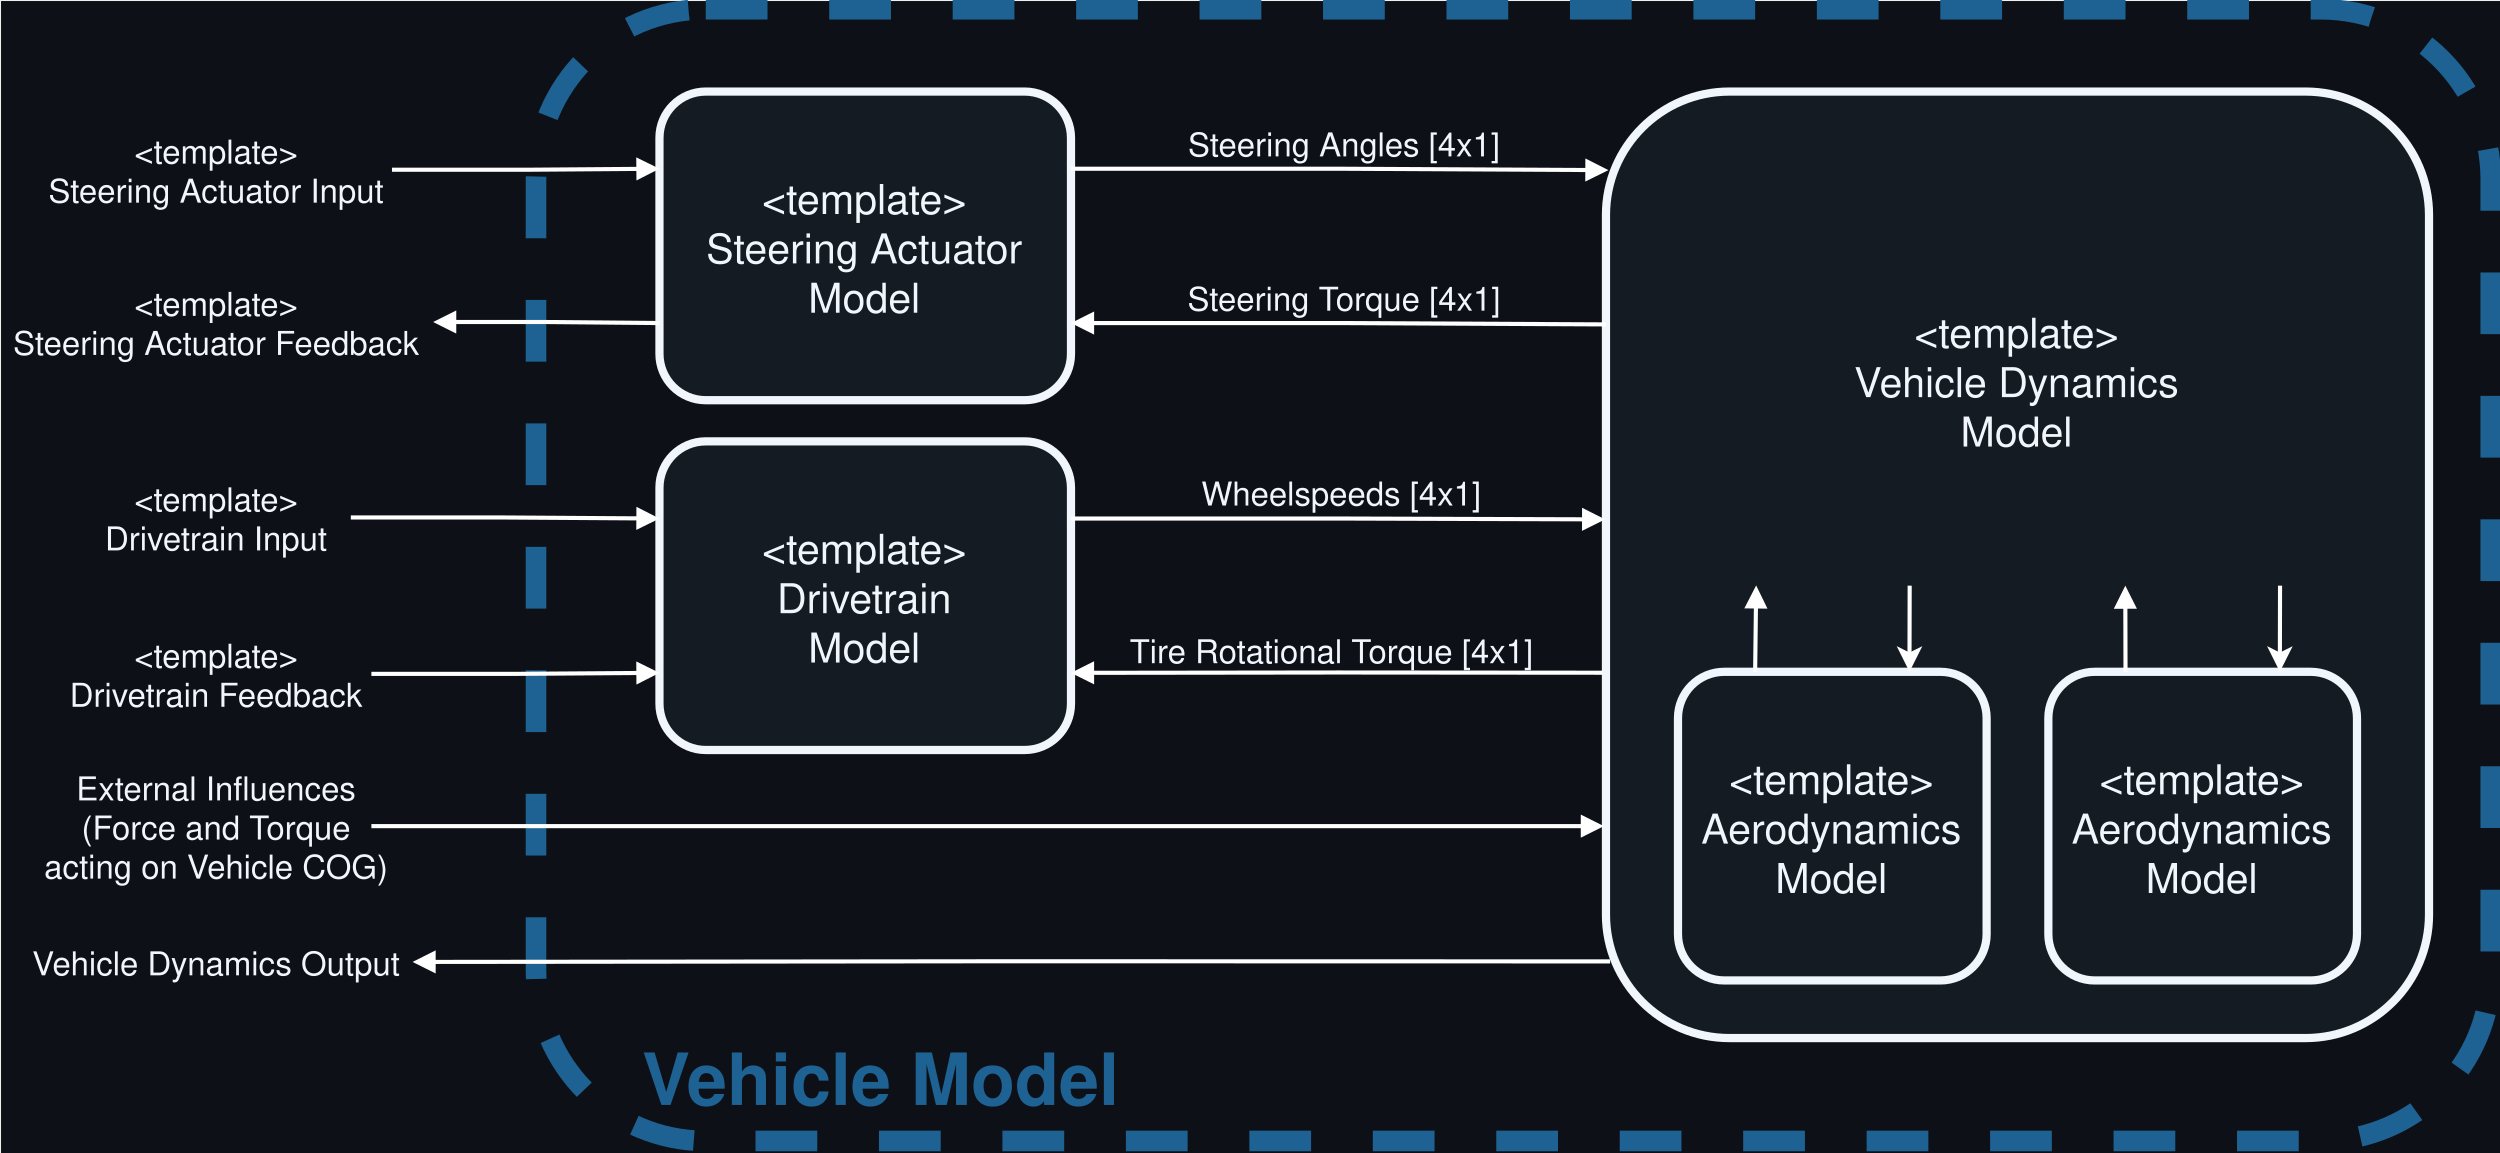
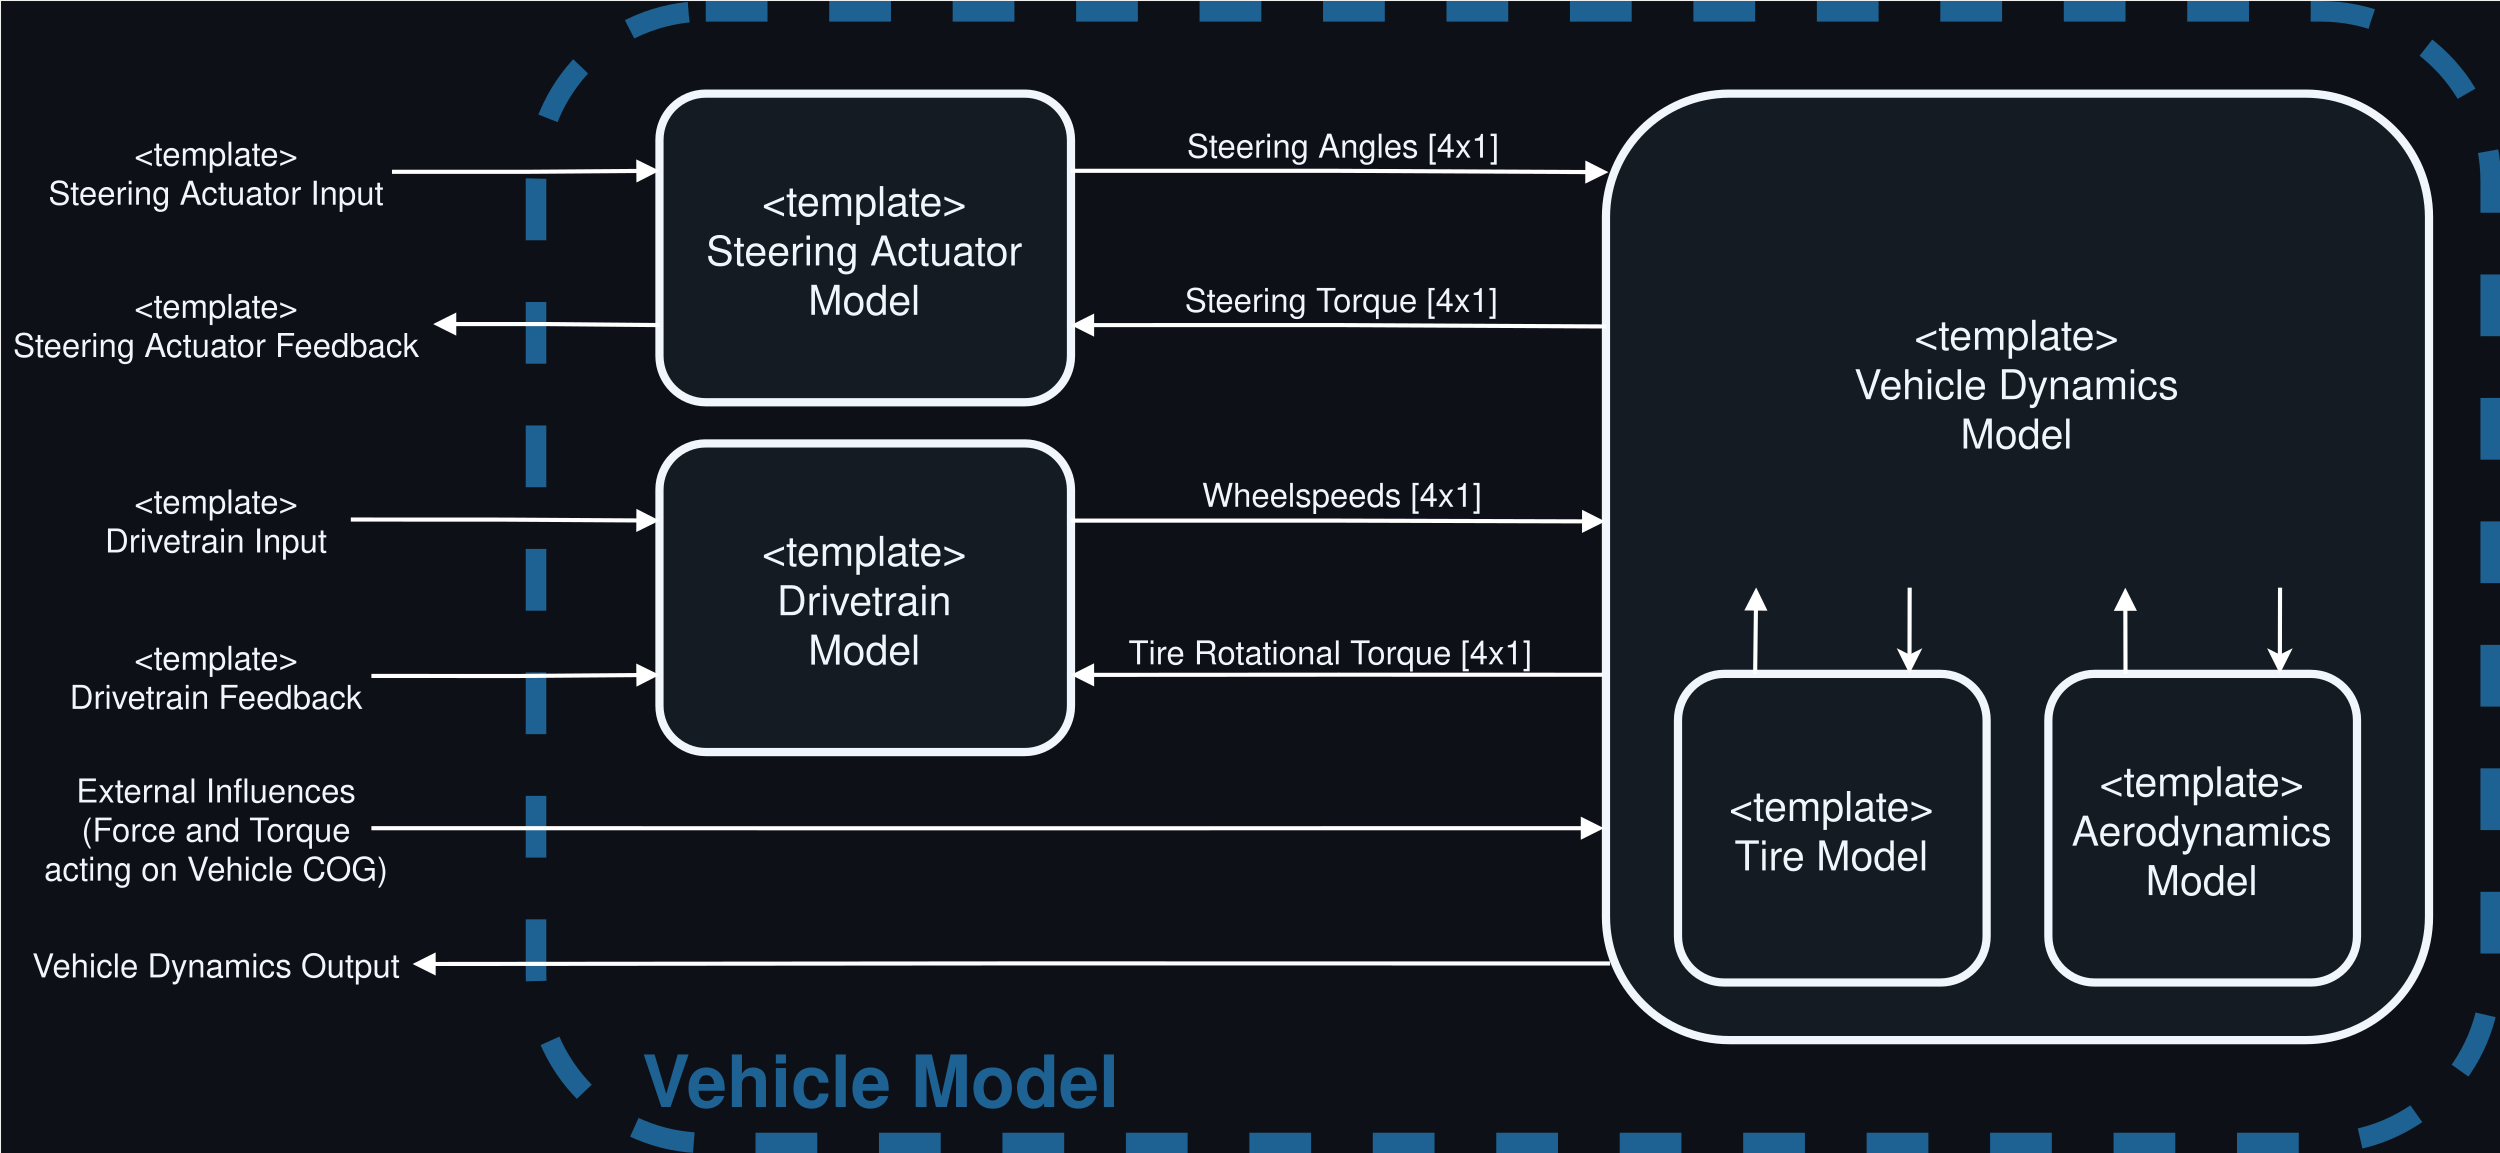
- <svg xmlns="http://www.w3.org/2000/svg" host="65bd71144e" style="background: #0D1117; background-color: light-dark(#0D1117, #dcdfe5);" version="1.1" width="1215px" height="560px" viewBox="-0.5 -0.5 1215 560" content="&lt;mxfile&gt;&lt;diagram name=&quot;Page-1&quot; id=&quot;vedkS36AJNxwYiXB8vUG&quot;&gt;7Vxdc5s4FP01ntl9SAYkBOYxtuO2O91pp81uu087BGSbLUZeLLdOf30lEB8SskMwYDeNX2IukkD3HJ179eGM4HS9f5V4m9WfJMDRCBjBfgRnIwCA4RrsD7c8ZBbTdkBmWSZhIGyl4WP4HQujqLjchQHeSgUpIRENN7LRJ3GMfSrZvCQh3+RiCxLJT914S1wzfPS9qG79FAZ0JToGoV3eeI3D5Sp/tI2s7M69539ZJmQXiweOADRmpmk62e21lzcmerpdeQH5VjHB2xGcJoTQ7Nt6P8UR927ut6ze/MDd4sUTHNMmFYAA5qsX7UTn/8ar0GeeAIZANn1P+pA7J+0d5vXNEZwsSEwFgBDx6zCKpiQiCTPEJMaiSG5i/jBvbeBCZv+KExoyp99E4TJm9+4JpWTNbmxpQr5gXZXA266KR2fFcoAYd8TbiFdNi2w8P4yXE9HyzASl8YPAj9fzxCtEeEHLEm/TqxniJeqOFb7mvcD7ikk4+hUma0yTB1ZE3EVjAXo+LHK6fys55iJhW1XohXKjJ3i9LNouoWVfBLoHiHO/sT7dJX+Z2633x13wL7jaz69QDf0RsCPuAorXm8ijjAb2kqb9tzkQ3BUfKcYJcw+reOPTnUcZTOXdJ5IGGAppeDvInABYZ87cmNvzqY4gyp2cE1YFWp8BhxMN7dZhEEQ5T+feOow4Pq9x9BXzcgqrOuKCbSlcQHUuAEPDBbM3LthtuDBLQuamxAvjFwqcSAEIzk4Bpw0Fyngxe4iZ7/ztBVNBxbEWIMYdocvE/fERbungtey+4DWhBl8FGhywTEhckoSuyJLEXnRbWicleNxVZZm3hGwEov9hSh8EpN6OEmbC+5B+Frf59394/WuAxOVsL9pLLx7yi5h1+3Na0jBgbsiqGuPCUFZOr6Ta71moYt7jwz4DXKIESIsFNzxn5BlIRPwvmWkect9W8owqv9LPEUYe5M+W7BIfPx6QqZcsMT1SToxUjtZRNiaYjVom0XKKrCGWqPqehOyVCxaPbYXEjsLNrEOiVjXPVBriw+EaWGpj17ZrlB8kt505odZ2Sv2iiyeMhnrAq2Y28TJiUxAmSGhi7c0Rmo2mYHRjaAfMW++eqdxTAk2Ct+F3777QoQ3vZdpvNOHPklSRvSmcRPwZk2J6cTzHPsLE48qg6lsxxxLvKk1TdLrHUGbzJAlnITInUvEKOFKrVyaQmyCLxRb3wxRdXLxk3WwhcoXUXnGtNWWttRBor7XDCKd92cIJ3BOEU2lpPKxMjmvk/7TCONpuMA5kgXye0pgP/hdp1HnHPb80poplSfpom9ZRgSzUThE6Bz2ic22UlT34nMroNFRGexhlNA3XvXYrH3lEQIuhCcqcUGFyU9kcI/cajGstA6N87rAymk/uKwPlLkz4rPkDocyfnO7s4o4k/+/wL6CquW5crqoCWxFVayhRzedJ5xDVlgJXT1GbZKidC2BOq75FDLlyUobMtukdEyS5JcMZVJfgGblWLu/IURj0EIXFQh+7QpdFWbdheEbDMNtSN6nGTjtmQ6Q2ZF3bsC9ug/OnoTKXnKYrmwr1LfsU7ovgXFI/q+ElVB0dqVGd/58zTb20lU+WQDpyBlBsxpw+hzeGWvmsr/hX1jg1yebzWOPM1eByk8thpuznXLc8IHCnzbD1+tZBaG+gkH2lrMZlJwDAbjkFt9UEoL8Zt24Rqt0xFuNNvNnR2ihhMkKfpn3SoFF1TnNIqp30ydvZh+jWfNcaqsdSbIFZZdO62AOUNq072LM260skrWGcYxzws3i/LpJAGcYWqCFZeLxzJE0Nki+TygHXQUDDoDLQoq/lyGyEltsyqCi0RoZ7jSqJtPJm3YWY3KPtj8f96qFF2RGF+cpTNbRA7XmoDgRJd/Lpaei9RBQln7MMuw6g9viy1QGAF7hM2cdm4eVGFHhhEUWZpkC75TqlOk2Bdm/TFM1m+e2eiUW29fcmXjBz7OPq+dnf5oRDwN4mDsoVG7FKU5TyfJplwIQrVXkgd/ru1e8/jV71IVE5SYaQKM0O72ASdcKuHT88gSR9cRlPj65daw40HDpQ0Uwiz3YQIq/b+36hqaStZku1QspKMnL621KpT+J0R/2Ndzv6M+W1XcgMVECwNJmQ25fMtEplb3BCgsv/eUZvv9TRbAXUKHAQb9OESI4rsL6Yoo0rnfxUR3sc5AXxXhFnnTwn4uho5iAUbkXX9WAOpFh+NI7Lgns4EteTi65AE/puHuHSAZEP8MLbpUPg0URHG+EfzSAyme3+9KPpKOcd1YPhHQZwuzWLnOYsqvxGC9qukv2BVr8beNKBBj/yttvQH9U37J4Hv0+hb9PjFCfQvLGkOUNIWoWMNlSnIu3I+DxY1JdKWpdGs/HAmjc2u9G8hpr2mDQ+D7b+nGRkl+U/bsnidfn/ceDtDw==&lt;/diagram&gt;&lt;/mxfile&gt;">
+ <svg xmlns="http://www.w3.org/2000/svg" host="65bd71144e" style="background: #0D1117; background-color: light-dark(#0D1117, #dcdfe5);" version="1.1" width="1215px" height="560px" viewBox="-0.5 -0.5 1215 560" content="&lt;mxfile&gt;&lt;diagram name=&quot;Page-1&quot; id=&quot;vedkS36AJNxwYiXB8vUG&quot;&gt;7Vxdc5s4FP01ntl9iAckBOYxtuO2O91pp81uu087BGSbLUZeLLdOf30lEB8S2CYYME3jl5iLJJDO0blX0nVGcLY5vIqc7fpP4uFgBDTvMILzEQC6pkH2h1seE8tEA4lhFfmeKJQbPvrfcVpTWPe+h3dSQUpIQP2tbHRJGGKXSjYnisg3udiSBPJTt84KlwwfXScoWz/5Hl0nVgChmd94jf3VOn20iYzkzoPjfllFZB+KB44A1Oa6rlvJ7Y2TNiZ6uls7HvlWMMG7EZxFhNDk2+YwwwEf3HTcknqLI3ezF49wSOtUAAKYr06wF53/G699l40E0ASw8XvSx3Rw4t5hXl8fwemShFQACBG/9oNgRgISMUNIQiyKpCY2HvqdCWzI7F9xRH026LeBvwrZvQdCKdmwGzsakS+4qorn7NbZo5NiKUCMO+JtxKvGRbaO64erqWh5roPc+EHgx+s54hUCvKR5ibfx1RzxEuWBFWPNe4EPBZMY6FeYbDCNHlkRcRdNBOhiVugp3b/lHLORsK0L9EKp0RG8XmVt59CyLwLdI8R52Bqf7qO/9N3O+ePe+xfcHBY3qIT+CJgBHwKKN9vAoYwG5orG/Tc5EHwoPlKMIzY8rOKtS/cOZTDld59IGqAppOHtIH0KYJk5C21hLmZVBFHupJwwCtC6DDgcVdBu43tekPJ04Wz8gOPzGgdfMS+nsKolLpiGwgVU5gLQKrigd8YFswkX5pHPhily/PCFAhdSAIKrU8BqQoHcX8wfQzZ27m7AVFBxLDmISUvoMnE/P8ONKngNsyt4dViBrwIN9lgkJC5JRNdkRUInuMut0xw8PlR5mbeEbAWi/2FKHwWkzp4SZsIHn34Wt/n3f3j9MUDicn4Q7cUXj+lFyLr9OS7JY0phSKpqk8yQV46vpNrvmatio8enfQK4RAkQF/NueczII5CAuF8S08LnY1uIM4r8ij8nGHmUPzuyj1x83iFTJ1pheqKcmKkcrZNsjDCbtUyi5RC5glii6nvis1fOWDwxFRJbCjeTDolaxThTaYhPhzEw1MbGpq3lHyS3nQxCqe2Y+lkXL5gNZYdXjGzCVcCWIEyQ0NQ46CM0H83A6FarnDBvnQemck9xNBHe+d+dh0yHtryXcb/RlD9LUkX2pnAa8GdMs+XF6Rj7BBNPK4Oqb9kaS7yrtEyp0j2GMlsnSTgLkbmQijfAklq90YHcBFkud7gbplT5xSHrZgORy6T2hmutLmutgUBzre1HOM1hCyewLxBOpaVJvzI5KZH/0xrjYLfF2JMF8nlKYzr5X6SxanTs60tjrFiGpI+mbpwUyEztFKGz0Bmda6Ks7MHXVEarpjKa/Sijrtn22C585BkBDYYmyGNChcl1ZXOC7DGYlFoGWv7cfmU0XdwXJsq9H/FV8wdC2XhyurOLexL9v8e/gKqmujFcVQWmIqpGX6KarpOuIaoNBa4cotaJUFsXwJRWXYsYsuWgDOlNwzsmSHJLmtWrLsErci3f3pG9MOjAC4uNPnaFhkVZu6Z7Rv0w21APqSZWM2ZDpDZkjE3YFbfB9cNQmUtW3Z1NhfqGeQn3hXPOqZ/UcCKqzo7YqK7/rxmmDm3nkwWQlhwBZIcxl6/htb52Pss7/oU9zopg83nscaZqMNzgsp8l+zX3LY8I3GUr7Gp9a8G111DIrkJWbdgBADAbLsFNNQDobsVdtQnVLI1FexNu97Q0S5iM0KdpnzRpVJ2rSJJqJn3ycfYxutU/tYZqWoopMCscWmdngNKhdQtn1np5i6QxjAuMPZ6L9+siCZRpbIASktmIt46kXoHky6Kyx30QUNOp9LTpa1gyG6FhN3QqCq2RZo9RIZBW3qw9F5OOaPP0uF/dtSgnojDdeSq6FliZD9WCIFVlPj0NvRePosRzhmaWAaxMXzZaAHCA25RdHBYO16PAgXkUZZkCzYb7lOoyBZqdLVMqDsvvDkwskqO/N+GSmUMXF/Nnf1sQDgF7m9DLd2zELk1WynFpEgETrlR5Qu7s3avffxq96kKiUpL0IVEVJ7y9SdQFp3Y8eQJJ+mIznp7cu65IaDiWUFFPIq+WCJHW7fy8UFfCVr2hWiFlJxlZ3R2plBdxVan+2rs9/Zni2jZkBiogGBWRkN2VzDQKZUWuydB+jtHZL3Mqtv5LkB/FV9chkv0ILG+eVPqRVn6aU5n+cRbhWxwRb/g/wBko4qyT10QcnYwUhKKt6absvIHku0/6bVlgj3vecjDRFmhCz/UTXDoi6h5eOvt4CpwNbCo9+tmIIZHV9rMddUvJb1QTwVt02GZjFln1WVT4TRY0bSXaA41+J/CkBAY3cHY73x2VD+ieB78voW/d9IkLaF5b0qw+JK1ARhOqS49mZHweLOpKJY2h0WzSs+ZN9HY0r6amnZPG58HWn5OM7DL/Ry2Jv87/HQ68+wE=&lt;/diagram&gt;&lt;/mxfile&gt;">
  <defs />
  <rect fill="#0D1117" width="100%" height="100%" x="0" y="0" style="fill: light-dark(rgb(13, 17, 23), rgb(220, 223, 229));" />
  <g>
    <g>
-       <rect x="260" y="4" width="950" height="550" rx="82.5" ry="82.5" fill="none" stroke="#1e6293" stroke-width="10" stroke-dasharray="30 30" pointer-events="all" style="stroke: light-dark(rgb(30, 98, 147), rgb(114, 172, 214));" />
+       <rect x="260" y="5" width="950" height="550" rx="82.5" ry="82.5" fill="none" stroke="#1e6293" stroke-width="10" stroke-dasharray="30 30" pointer-events="all" style="stroke: light-dark(rgb(30, 98, 147), rgb(114, 172, 214));" />
    </g>
    <g>
      <g fill="#1E6293" font-family="&quot;Helvetica&quot;" font-weight="bold" font-size="35px" style="fill: light-dark(rgb(30, 98, 147), rgb(114, 172, 214));">
-         <text x="311.5" y="536.5">
+         <text x="311.5" y="537.5">
                    Vehicle Model
                </text>
      </g>
    </g>
    <g>
-       <rect x="320" y="44" width="200" height="150" rx="22.5" ry="22.5" fill="#151b23" stroke="#f0f6fc" stroke-width="4" pointer-events="all" style="fill: light-dark(rgb(21, 27, 35), rgb(210, 215, 222)); stroke: light-dark(rgb(240, 246, 252), rgb(22, 27, 33));" />
-     </g>
-     <g>
-       <g fill="#F0F6FC" font-family="&quot;Helvetica&quot;" text-anchor="middle" font-size="20px" style="fill: light-dark(rgb(240, 246, 252), rgb(22, 27, 33));">
-         <text x="419.5" y="103.5">
-                     &lt;template&gt;
-                 </text>
-         <text x="419.5" y="127.5">
+       <rect x="320" y="45" width="200" height="150" rx="22.5" ry="22.5" fill="#151b23" stroke="#f0f6fc" stroke-width="4" pointer-events="all" style="fill: light-dark(rgb(21, 27, 35), rgb(210, 215, 222)); stroke: light-dark(rgb(240, 246, 252), rgb(22, 27, 33));" />
+     </g>
+     <g>
+       <g fill="#F0F6FC" font-family="&quot;Helvetica&quot;" text-anchor="middle" font-size="20px" style="fill: light-dark(rgb(240, 246, 252), rgb(22, 27, 33));">
+         <text x="419.5" y="104.5">
+                     &lt;template&gt;
+                 </text>
+         <text x="419.5" y="128.5">
                    Steering Actuator
                </text>
-         <text x="419.5" y="151.5">
-                     Model
-                 </text>
-       </g>
-     </g>
-     <g>
-       <rect x="320" y="214" width="200" height="150" rx="22.5" ry="22.5" fill="#151b23" stroke="#f0f6fc" stroke-width="4" pointer-events="all" style="fill: light-dark(rgb(21, 27, 35), rgb(210, 215, 222)); stroke: light-dark(rgb(240, 246, 252), rgb(22, 27, 33));" />
-     </g>
-     <g>
-       <g fill="#F0F6FC" font-family="&quot;Helvetica&quot;" text-anchor="middle" font-size="20px" style="fill: light-dark(rgb(240, 246, 252), rgb(22, 27, 33));">
-         <text x="419.5" y="273.5">
-                     &lt;template&gt;
-                 </text>
-         <text x="419.5" y="297.5">
+         <text x="419.5" y="152.5">
+                     Model
+                 </text>
+       </g>
+     </g>
+     <g>
+       <rect x="320" y="215" width="200" height="150" rx="22.5" ry="22.5" fill="#151b23" stroke="#f0f6fc" stroke-width="4" pointer-events="all" style="fill: light-dark(rgb(21, 27, 35), rgb(210, 215, 222)); stroke: light-dark(rgb(240, 246, 252), rgb(22, 27, 33));" />
+     </g>
+     <g>
+       <g fill="#F0F6FC" font-family="&quot;Helvetica&quot;" text-anchor="middle" font-size="20px" style="fill: light-dark(rgb(240, 246, 252), rgb(22, 27, 33));">
+         <text x="419.5" y="274.5">
+                     &lt;template&gt;
+                 </text>
+         <text x="419.5" y="298.5">
                    Drivetrain
                </text>
-         <text x="419.5" y="321.5">
-                     Model
-                 </text>
-       </g>
-     </g>
-     <g>
-       <rect x="780" y="44" width="400" height="460" rx="60" ry="60" fill="#151b23" stroke="#f0f6fc" stroke-width="4" pointer-events="all" style="fill: light-dark(rgb(21, 27, 35), rgb(210, 215, 222)); stroke: light-dark(rgb(240, 246, 252), rgb(22, 27, 33));" />
-     </g>
-     <g>
-       <g fill="#F0F6FC" font-family="&quot;Helvetica&quot;" text-anchor="middle" font-size="20px" style="fill: light-dark(rgb(240, 246, 252), rgb(22, 27, 33));">
-         <text x="979.5" y="168.5">
-                     &lt;template&gt;
-                 </text>
-         <text x="979.5" y="192.5">
+         <text x="419.5" y="322.5">
+                     Model
+                 </text>
+       </g>
+     </g>
+     <g>
+       <rect x="780" y="45" width="400" height="460" rx="60" ry="60" fill="#151b23" stroke="#f0f6fc" stroke-width="4" pointer-events="all" style="fill: light-dark(rgb(21, 27, 35), rgb(210, 215, 222)); stroke: light-dark(rgb(240, 246, 252), rgb(22, 27, 33));" />
+     </g>
+     <g>
+       <g fill="#F0F6FC" font-family="&quot;Helvetica&quot;" text-anchor="middle" font-size="20px" style="fill: light-dark(rgb(240, 246, 252), rgb(22, 27, 33));">
+         <text x="979.5" y="169.5">
+                     &lt;template&gt;
+                 </text>
+         <text x="979.5" y="193.5">
                    Vehicle Dynamics
                </text>
-         <text x="979.5" y="216.5">
-                     Model
-                 </text>
-       </g>
-     </g>
-     <g>
-       <path d="M 520 81.5 L 650 81.5 L 770.96 82.13" fill="none" stroke="#ffffff" stroke-width="2" stroke-miterlimit="10" pointer-events="stroke" style="stroke: light-dark(rgb(255, 255, 255), rgb(18, 18, 18));" />
-       <path d="M 778.96 82.17 L 770.94 86.13 L 770.98 78.13 Z" fill="#ffffff" stroke="#ffffff" stroke-width="2" stroke-miterlimit="10" pointer-events="all" style="fill: light-dark(rgb(255, 255, 255), rgb(18, 18, 18)); stroke: light-dark(rgb(255, 255, 255), rgb(18, 18, 18));" />
-     </g>
-     <g>
-       <g fill="#F0F6FC" font-family="&quot;Helvetica&quot;" text-anchor="middle" font-size="16px" style="fill: light-dark(rgb(240, 246, 252), rgb(22, 27, 33));">
-         <text x="652.67" y="75.5">
+         <text x="979.5" y="217.5">
+                     Model
+                 </text>
+       </g>
+     </g>
+     <g>
+       <path d="M 520 82.5 L 650.04 82.52 L 770.96 83.13" fill="none" stroke="#ffffff" stroke-width="2" stroke-miterlimit="10" pointer-events="stroke" style="stroke: light-dark(rgb(255, 255, 255), rgb(18, 18, 18));" />
+       <path d="M 778.96 83.17 L 770.94 87.13 L 770.98 79.13 Z" fill="#ffffff" stroke="#ffffff" stroke-width="2" stroke-miterlimit="10" pointer-events="all" style="fill: light-dark(rgb(255, 255, 255), rgb(18, 18, 18)); stroke: light-dark(rgb(255, 255, 255), rgb(18, 18, 18));" />
+     </g>
+     <g>
+       <g fill="#F0F6FC" font-family="&quot;Helvetica&quot;" text-anchor="middle" font-size="16px" style="fill: light-dark(rgb(240, 246, 252), rgb(22, 27, 33));">
+         <text x="652.18" y="76.13">
                    Steering Angles [4x1]
                </text>
      </g>
    </g>
    <g>
-       <path d="M 520 251.5 L 650 251.5 L 769.36 251.89" fill="none" stroke="#ffffff" stroke-width="2" stroke-miterlimit="10" pointer-events="stroke" style="stroke: light-dark(rgb(255, 255, 255), rgb(18, 18, 18));" />
-       <path d="M 777.36 251.91 L 769.35 255.89 L 769.38 247.89 Z" fill="#ffffff" stroke="#ffffff" stroke-width="2" stroke-miterlimit="10" pointer-events="all" style="fill: light-dark(rgb(255, 255, 255), rgb(18, 18, 18)); stroke: light-dark(rgb(255, 255, 255), rgb(18, 18, 18));" />
-     </g>
-     <g>
-       <g fill="#F0F6FC" font-family="&quot;Helvetica&quot;" text-anchor="middle" font-size="16px" style="fill: light-dark(rgb(240, 246, 252), rgb(22, 27, 33));">
-         <text x="651.33" y="245.19">
+       <path d="M 520 252.5 L 650.04 252.52 L 769.36 252.89" fill="none" stroke="#ffffff" stroke-width="2" stroke-miterlimit="10" pointer-events="stroke" style="stroke: light-dark(rgb(255, 255, 255), rgb(18, 18, 18));" />
+       <path d="M 777.36 252.91 L 769.35 256.89 L 769.38 248.89 Z" fill="#ffffff" stroke="#ffffff" stroke-width="2" stroke-miterlimit="10" pointer-events="all" style="fill: light-dark(rgb(255, 255, 255), rgb(18, 18, 18)); stroke: light-dark(rgb(255, 255, 255), rgb(18, 18, 18));" />
+     </g>
+     <g>
+       <g fill="#F0F6FC" font-family="&quot;Helvetica&quot;" text-anchor="middle" font-size="16px" style="fill: light-dark(rgb(240, 246, 252), rgb(22, 27, 33));">
+         <text x="651.7" y="245.82">
                    Wheelspeeds [4x1]
                </text>
      </g>
    </g>
    <g>
-       <path d="M 778.4 326.44 L 650 326.33 L 530.24 326.49" fill="none" stroke="#ffffff" stroke-width="2" stroke-miterlimit="10" pointer-events="stroke" style="stroke: light-dark(rgb(255, 255, 255), rgb(18, 18, 18));" />
-       <path d="M 522.24 326.5 L 530.23 322.49 L 530.24 330.49 Z" fill="#ffffff" stroke="#ffffff" stroke-width="2" stroke-miterlimit="10" pointer-events="all" style="fill: light-dark(rgb(255, 255, 255), rgb(18, 18, 18)); stroke: light-dark(rgb(255, 255, 255), rgb(18, 18, 18));" />
-     </g>
-     <g>
-       <g fill="#F0F6FC" font-family="&quot;Helvetica&quot;" text-anchor="middle" font-size="16px" style="fill: light-dark(rgb(240, 246, 252), rgb(22, 27, 33));">
-         <text x="646.57" y="321.83">
+       <path d="M 778.4 327.44 L 650.04 327.4 L 530.24 327.49" fill="none" stroke="#ffffff" stroke-width="2" stroke-miterlimit="10" pointer-events="stroke" style="stroke: light-dark(rgb(255, 255, 255), rgb(18, 18, 18));" />
+       <path d="M 522.24 327.5 L 530.23 323.49 L 530.24 331.49 Z" fill="#ffffff" stroke="#ffffff" stroke-width="2" stroke-miterlimit="10" pointer-events="all" style="fill: light-dark(rgb(255, 255, 255), rgb(18, 18, 18)); stroke: light-dark(rgb(255, 255, 255), rgb(18, 18, 18));" />
+     </g>
+     <g>
+       <g fill="#F0F6FC" font-family="&quot;Helvetica&quot;" text-anchor="middle" font-size="16px" style="fill: light-dark(rgb(240, 246, 252), rgb(22, 27, 33));">
+         <text x="645.98" y="322.38">
                    Tire Rotational Torque [4x1]
                </text>
      </g>
    </g>
    <g>
-       <path d="M 180 401 L 479.5 401 L 768.76 401" fill="none" stroke="#ffffff" stroke-width="2" stroke-miterlimit="10" pointer-events="stroke" style="stroke: light-dark(rgb(255, 255, 255), rgb(18, 18, 18));" />
-       <path d="M 776.76 401 L 768.76 405 L 768.76 397 Z" fill="#ffffff" stroke="#ffffff" stroke-width="2" stroke-miterlimit="10" pointer-events="all" style="fill: light-dark(rgb(255, 255, 255), rgb(18, 18, 18)); stroke: light-dark(rgb(255, 255, 255), rgb(18, 18, 18));" />
-     </g>
-     <g>
-       <path d="M 190 82 L 255 82 L 309.76 81.58" fill="none" stroke="#ffffff" stroke-width="2" stroke-miterlimit="10" pointer-events="stroke" style="stroke: light-dark(rgb(255, 255, 255), rgb(18, 18, 18));" />
-       <path d="M 317.76 81.52 L 309.8 85.58 L 309.73 77.58 Z" fill="#ffffff" stroke="#ffffff" stroke-width="2" stroke-miterlimit="10" pointer-events="all" style="fill: light-dark(rgb(255, 255, 255), rgb(18, 18, 18)); stroke: light-dark(rgb(255, 255, 255), rgb(18, 18, 18));" />
-     </g>
-     <g>
-       <path d="M 530.24 156.5 L 650 156.5 L 780 157.16" fill="none" stroke="#ffffff" stroke-width="2" stroke-miterlimit="10" pointer-events="stroke" style="stroke: light-dark(rgb(255, 255, 255), rgb(18, 18, 18));" />
-       <path d="M 522.24 156.5 L 530.24 152.5 L 530.24 160.5 Z" fill="#ffffff" stroke="#ffffff" stroke-width="2" stroke-miterlimit="10" pointer-events="all" style="fill: light-dark(rgb(255, 255, 255), rgb(18, 18, 18)); stroke: light-dark(rgb(255, 255, 255), rgb(18, 18, 18));" />
-     </g>
-     <g>
-       <g fill="#F0F6FC" font-family="&quot;Helvetica&quot;" text-anchor="middle" font-size="16px" style="fill: light-dark(rgb(240, 246, 252), rgb(22, 27, 33));">
-         <text x="652.67" y="150.5">
+       <path d="M 180 402 L 479.48 402.04 L 768.76 402" fill="none" stroke="#ffffff" stroke-width="2" stroke-miterlimit="10" pointer-events="stroke" style="stroke: light-dark(rgb(255, 255, 255), rgb(18, 18, 18));" />
+       <path d="M 776.76 402 L 768.76 406 L 768.76 398 Z" fill="#ffffff" stroke="#ffffff" stroke-width="2" stroke-miterlimit="10" pointer-events="all" style="fill: light-dark(rgb(255, 255, 255), rgb(18, 18, 18)); stroke: light-dark(rgb(255, 255, 255), rgb(18, 18, 18));" />
+     </g>
+     <g>
+       <path d="M 190 83 L 255 83 L 309.76 82.58" fill="none" stroke="#ffffff" stroke-width="2" stroke-miterlimit="10" pointer-events="stroke" style="stroke: light-dark(rgb(255, 255, 255), rgb(18, 18, 18));" />
+       <path d="M 317.76 82.52 L 309.8 86.58 L 309.73 78.58 Z" fill="#ffffff" stroke="#ffffff" stroke-width="2" stroke-miterlimit="10" pointer-events="all" style="fill: light-dark(rgb(255, 255, 255), rgb(18, 18, 18)); stroke: light-dark(rgb(255, 255, 255), rgb(18, 18, 18));" />
+     </g>
+     <g>
+       <path d="M 530.24 157.5 L 650.04 157.48 L 780 158.16" fill="none" stroke="#ffffff" stroke-width="2" stroke-miterlimit="10" pointer-events="stroke" style="stroke: light-dark(rgb(255, 255, 255), rgb(18, 18, 18));" />
+       <path d="M 522.24 157.5 L 530.24 153.5 L 530.24 161.5 Z" fill="#ffffff" stroke="#ffffff" stroke-width="2" stroke-miterlimit="10" pointer-events="all" style="fill: light-dark(rgb(255, 255, 255), rgb(18, 18, 18)); stroke: light-dark(rgb(255, 255, 255), rgb(18, 18, 18));" />
+     </g>
+     <g>
+       <g fill="#F0F6FC" font-family="&quot;Helvetica&quot;" text-anchor="middle" font-size="16px" style="fill: light-dark(rgb(240, 246, 252), rgb(22, 27, 33));">
+         <text x="651.38" y="151.09">
                    Steering Torque [4x1]
                </text>
      </g>
    </g>
    <g>
-       <path d="M 220.24 156 L 265 156 L 320 156.5" fill="none" stroke="#ffffff" stroke-width="2" stroke-miterlimit="10" pointer-events="stroke" style="stroke: light-dark(rgb(255, 255, 255), rgb(18, 18, 18));" />
-       <path d="M 212.24 156 L 220.24 152 L 220.24 160 Z" fill="#ffffff" stroke="#ffffff" stroke-width="2" stroke-miterlimit="10" pointer-events="all" style="fill: light-dark(rgb(255, 255, 255), rgb(18, 18, 18)); stroke: light-dark(rgb(255, 255, 255), rgb(18, 18, 18));" />
-     </g>
-     <g>
-       <rect x="20" y="62" width="170" height="40" fill="none" stroke="none" pointer-events="all" />
-     </g>
-     <g>
-       <g fill="#F0F6FC" font-family="&quot;Helvetica&quot;" text-anchor="middle" font-size="16px" style="fill: light-dark(rgb(240, 246, 252), rgb(22, 27, 33));">
-         <text x="104.5" y="79">
-                     &lt;template&gt;
-                 </text>
-         <text x="104.5" y="98">
+       <path d="M 220.24 157 L 265 157 L 320 157.5" fill="none" stroke="#ffffff" stroke-width="2" stroke-miterlimit="10" pointer-events="stroke" style="stroke: light-dark(rgb(255, 255, 255), rgb(18, 18, 18));" />
+       <path d="M 212.24 157 L 220.24 153 L 220.24 161 Z" fill="#ffffff" stroke="#ffffff" stroke-width="2" stroke-miterlimit="10" pointer-events="all" style="fill: light-dark(rgb(255, 255, 255), rgb(18, 18, 18)); stroke: light-dark(rgb(255, 255, 255), rgb(18, 18, 18));" />
+     </g>
+     <g>
+       <rect x="20" y="63" width="170" height="40" fill="none" stroke="none" pointer-events="all" />
+     </g>
+     <g>
+       <g fill="#F0F6FC" font-family="&quot;Helvetica&quot;" text-anchor="middle" font-size="16px" style="fill: light-dark(rgb(240, 246, 252), rgb(22, 27, 33));">
+         <text x="104.5" y="80">
+                     &lt;template&gt;
+                 </text>
+         <text x="104.5" y="99">
                    Steering Actuator Input
                </text>
      </g>
    </g>
    <g>
-       <rect x="0" y="136" width="210" height="40" fill="none" stroke="none" pointer-events="all" />
-     </g>
-     <g>
-       <g fill="#F0F6FC" font-family="&quot;Helvetica&quot;" text-anchor="middle" font-size="16px" style="fill: light-dark(rgb(240, 246, 252), rgb(22, 27, 33));">
-         <text x="104.5" y="153">
-                     &lt;template&gt;
-                 </text>
-         <text x="104.5" y="172">
+       <rect x="0" y="137" width="210" height="40" fill="none" stroke="none" pointer-events="all" />
+     </g>
+     <g>
+       <g fill="#F0F6FC" font-family="&quot;Helvetica&quot;" text-anchor="middle" font-size="16px" style="fill: light-dark(rgb(240, 246, 252), rgb(22, 27, 33));">
+         <text x="104.5" y="154">
+                     &lt;template&gt;
+                 </text>
+         <text x="104.5" y="173">
                    Steering Actuator Feedback
                </text>
      </g>
    </g>
    <g>
-       <path d="M 170 251 L 245 251 L 309.76 251.43" fill="none" stroke="#ffffff" stroke-width="2" stroke-miterlimit="10" pointer-events="stroke" style="stroke: light-dark(rgb(255, 255, 255), rgb(18, 18, 18));" />
-       <path d="M 317.76 251.49 L 309.74 255.43 L 309.79 247.43 Z" fill="#ffffff" stroke="#ffffff" stroke-width="2" stroke-miterlimit="10" pointer-events="all" style="fill: light-dark(rgb(255, 255, 255), rgb(18, 18, 18)); stroke: light-dark(rgb(255, 255, 255), rgb(18, 18, 18));" />
-     </g>
-     <g>
-       <rect x="40" y="228" width="130" height="46" fill="none" stroke="none" pointer-events="all" />
-     </g>
-     <g>
-       <g fill="#F0F6FC" font-family="&quot;Helvetica&quot;" text-anchor="middle" font-size="16px" style="fill: light-dark(rgb(240, 246, 252), rgb(22, 27, 33));">
-         <text x="104.5" y="248">
-                     &lt;template&gt;
-                 </text>
-         <text x="104.5" y="267">
+       <path d="M 170 252 L 245 252.04 L 309.76 252.44" fill="none" stroke="#ffffff" stroke-width="2" stroke-miterlimit="10" pointer-events="stroke" style="stroke: light-dark(rgb(255, 255, 255), rgb(18, 18, 18));" />
+       <path d="M 317.76 252.49 L 309.74 256.44 L 309.79 248.44 Z" fill="#ffffff" stroke="#ffffff" stroke-width="2" stroke-miterlimit="10" pointer-events="all" style="fill: light-dark(rgb(255, 255, 255), rgb(18, 18, 18)); stroke: light-dark(rgb(255, 255, 255), rgb(18, 18, 18));" />
+     </g>
+     <g>
+       <rect x="40" y="229" width="130" height="46" fill="none" stroke="none" pointer-events="all" />
+     </g>
+     <g>
+       <g fill="#F0F6FC" font-family="&quot;Helvetica&quot;" text-anchor="middle" font-size="16px" style="fill: light-dark(rgb(240, 246, 252), rgb(22, 27, 33));">
+         <text x="104.5" y="249">
+                     &lt;template&gt;
+                 </text>
+         <text x="104.5" y="268">
                    Drivetrain Input
                </text>
      </g>
    </g>
    <g>
-       <rect x="30" y="300" width="150" height="54" fill="none" stroke="none" pointer-events="all" />
-     </g>
-     <g>
-       <g fill="#F0F6FC" font-family="&quot;Helvetica&quot;" text-anchor="middle" font-size="16px" style="fill: light-dark(rgb(240, 246, 252), rgb(22, 27, 33));">
-         <text x="104.5" y="324">
-                     &lt;template&gt;
-                 </text>
-         <text x="104.5" y="343">
+       <rect x="30" y="301" width="150" height="54" fill="none" stroke="none" pointer-events="all" />
+     </g>
+     <g>
+       <g fill="#F0F6FC" font-family="&quot;Helvetica&quot;" text-anchor="middle" font-size="16px" style="fill: light-dark(rgb(240, 246, 252), rgb(22, 27, 33));">
+         <text x="104.5" y="325">
+                     &lt;template&gt;
+                 </text>
+         <text x="104.5" y="344">
                    Drivetrain Feedback
                </text>
      </g>
    </g>
    <g>
-       <path d="M 180 327 L 250 327 L 309.76 326.57" fill="none" stroke="#ffffff" stroke-width="2" stroke-miterlimit="10" pointer-events="stroke" style="stroke: light-dark(rgb(255, 255, 255), rgb(18, 18, 18));" />
-       <path d="M 317.76 326.52 L 309.79 330.57 L 309.74 322.57 Z" fill="#ffffff" stroke="#ffffff" stroke-width="2" stroke-miterlimit="10" pointer-events="all" style="fill: light-dark(rgb(255, 255, 255), rgb(18, 18, 18)); stroke: light-dark(rgb(255, 255, 255), rgb(18, 18, 18));" />
-     </g>
-     <g>
-       <rect x="30" y="374" width="150" height="54" fill="none" stroke="none" pointer-events="all" />
-     </g>
-     <g>
-       <g fill="#F0F6FC" font-family="&quot;Helvetica&quot;" text-anchor="middle" font-size="16px" style="fill: light-dark(rgb(240, 246, 252), rgb(22, 27, 33));">
-         <text x="104.5" y="388.5">
+       <path d="M 180 328 L 250.04 328.04 L 309.76 327.58" fill="none" stroke="#ffffff" stroke-width="2" stroke-miterlimit="10" pointer-events="stroke" style="stroke: light-dark(rgb(255, 255, 255), rgb(18, 18, 18));" />
+       <path d="M 317.76 327.52 L 309.8 331.58 L 309.73 323.58 Z" fill="#ffffff" stroke="#ffffff" stroke-width="2" stroke-miterlimit="10" pointer-events="all" style="fill: light-dark(rgb(255, 255, 255), rgb(18, 18, 18)); stroke: light-dark(rgb(255, 255, 255), rgb(18, 18, 18));" />
+     </g>
+     <g>
+       <rect x="30" y="375" width="150" height="54" fill="none" stroke="none" pointer-events="all" />
+     </g>
+     <g>
+       <g fill="#F0F6FC" font-family="&quot;Helvetica&quot;" text-anchor="middle" font-size="16px" style="fill: light-dark(rgb(240, 246, 252), rgb(22, 27, 33));">
+         <text x="104.5" y="389.5">
                    External Influences
                </text>
-         <text x="104.5" y="407.5">
+         <text x="104.5" y="408.5">
                    (Force and Torque
                </text>
-         <text x="104.5" y="426.5">
+         <text x="104.5" y="427.5">
                    acting on Vehicle COG)
                </text>
      </g>
    </g>
    <g>
-       <path d="M 782 466.74 L 490 466.67 L 210.24 466.99" fill="none" stroke="#ffffff" stroke-width="2" stroke-miterlimit="10" pointer-events="stroke" style="stroke: light-dark(rgb(255, 255, 255), rgb(18, 18, 18));" />
-       <path d="M 202.24 467 L 210.23 462.99 L 210.24 470.99 Z" fill="#ffffff" stroke="#ffffff" stroke-width="2" stroke-miterlimit="10" pointer-events="all" style="fill: light-dark(rgb(255, 255, 255), rgb(18, 18, 18)); stroke: light-dark(rgb(255, 255, 255), rgb(18, 18, 18));" />
-     </g>
-     <g>
-       <rect x="10" y="440" width="190" height="54" fill="none" stroke="none" pointer-events="all" />
-     </g>
-     <g>
-       <g fill="#F0F6FC" font-family="&quot;Helvetica&quot;" text-anchor="middle" font-size="16px" style="fill: light-dark(rgb(240, 246, 252), rgb(22, 27, 33));">
-         <text x="104.5" y="473.5">
+       <path d="M 782 467.74 L 490.04 467.72 L 210.24 467.99" fill="none" stroke="#ffffff" stroke-width="2" stroke-miterlimit="10" pointer-events="stroke" style="stroke: light-dark(rgb(255, 255, 255), rgb(18, 18, 18));" />
+       <path d="M 202.24 468 L 210.23 463.99 L 210.24 471.99 Z" fill="#ffffff" stroke="#ffffff" stroke-width="2" stroke-miterlimit="10" pointer-events="all" style="fill: light-dark(rgb(255, 255, 255), rgb(18, 18, 18)); stroke: light-dark(rgb(255, 255, 255), rgb(18, 18, 18));" />
+     </g>
+     <g>
+       <rect x="10" y="441" width="190" height="54" fill="none" stroke="none" pointer-events="all" />
+     </g>
+     <g>
+       <g fill="#F0F6FC" font-family="&quot;Helvetica&quot;" text-anchor="middle" font-size="16px" style="fill: light-dark(rgb(240, 246, 252), rgb(22, 27, 33));">
+         <text x="104.5" y="474.5">
                    Vehicle Dynamics Output
                </text>
      </g>
    </g>
    <g>
-       <rect x="815" y="326" width="150" height="150" rx="22.5" ry="22.5" fill="#151b23" stroke="#f0f6fc" stroke-width="4" pointer-events="all" style="fill: light-dark(rgb(21, 27, 35), rgb(210, 215, 222)); stroke: light-dark(rgb(240, 246, 252), rgb(22, 27, 33));" />
-     </g>
-     <g>
-       <g fill="#F0F6FC" font-family="&quot;Helvetica&quot;" text-anchor="middle" font-size="20px" style="fill: light-dark(rgb(240, 246, 252), rgb(22, 27, 33));">
-         <text x="889.5" y="385.5">
-                     &lt;template&gt;
-                 </text>
-         <text x="889.5" y="409.5">
+       <rect x="815" y="327" width="150" height="150" rx="22.5" ry="22.5" fill="#151b23" stroke="#f0f6fc" stroke-width="4" pointer-events="all" style="fill: light-dark(rgb(21, 27, 35), rgb(210, 215, 222)); stroke: light-dark(rgb(240, 246, 252), rgb(22, 27, 33));" />
+     </g>
+     <g>
+       <g fill="#F0F6FC" font-family="&quot;Helvetica&quot;" text-anchor="middle" font-size="20px" style="fill: light-dark(rgb(240, 246, 252), rgb(22, 27, 33));">
+         <text x="889.5" y="398.5">
+                     &lt;template&gt;
+                 </text>
+         <text x="889.5" y="422.5">
+                     Tire Model
+                 </text>
+       </g>
+     </g>
+     <g>
+       <rect x="995" y="327" width="150" height="150" rx="22.5" ry="22.5" fill="#151b23" stroke="#f0f6fc" stroke-width="4" pointer-events="all" style="fill: light-dark(rgb(21, 27, 35), rgb(210, 215, 222)); stroke: light-dark(rgb(240, 246, 252), rgb(22, 27, 33));" />
+     </g>
+     <g>
+       <g fill="#F0F6FC" font-family="&quot;Helvetica&quot;" text-anchor="middle" font-size="20px" style="fill: light-dark(rgb(240, 246, 252), rgb(22, 27, 33));">
+         <text x="1069.5" y="386.5">
+                     &lt;template&gt;
+                 </text>
+         <text x="1069.5" y="410.5">
                    Aerodynamics
                </text>
-         <text x="889.5" y="433.5">
-                     Model
-                 </text>
-       </g>
-     </g>
-     <g>
-       <rect x="995" y="326" width="150" height="150" rx="22.5" ry="22.5" fill="#151b23" stroke="#f0f6fc" stroke-width="4" pointer-events="all" style="fill: light-dark(rgb(21, 27, 35), rgb(210, 215, 222)); stroke: light-dark(rgb(240, 246, 252), rgb(22, 27, 33));" />
-     </g>
-     <g>
-       <g fill="#F0F6FC" font-family="&quot;Helvetica&quot;" text-anchor="middle" font-size="20px" style="fill: light-dark(rgb(240, 246, 252), rgb(22, 27, 33));">
-         <text x="1069.5" y="385.5">
-                     &lt;template&gt;
-                 </text>
-         <text x="1069.5" y="409.5">
-                     Aerodynamics
-                 </text>
-         <text x="1069.5" y="433.5">
-                     Model
-                 </text>
-       </g>
-     </g>
-     <g>
-       <path d="M 852.5 326 L 852.88 294.24" fill="none" stroke="#ffffff" stroke-width="2" stroke-miterlimit="10" pointer-events="stroke" style="stroke: light-dark(rgb(255, 255, 255), rgb(18, 18, 18));" />
-       <path d="M 852.97 286.24 L 856.88 294.28 L 848.88 294.19 Z" fill="#ffffff" stroke="#ffffff" stroke-width="2" stroke-miterlimit="10" pointer-events="all" style="fill: light-dark(rgb(255, 255, 255), rgb(18, 18, 18)); stroke: light-dark(rgb(255, 255, 255), rgb(18, 18, 18));" />
-     </g>
-     <g>
-       <path d="M 927.52 317.76 L 927.6 284.12" fill="none" stroke="#ffffff" stroke-width="2" stroke-miterlimit="10" pointer-events="stroke" style="stroke: light-dark(rgb(255, 255, 255), rgb(18, 18, 18));" />
-       <path d="M 927.51 323.76 L 923.52 315.75 L 927.52 317.76 L 931.52 315.77 Z" fill="#ffffff" stroke="#ffffff" stroke-width="2" stroke-miterlimit="10" pointer-events="all" style="fill: light-dark(rgb(255, 255, 255), rgb(18, 18, 18)); stroke: light-dark(rgb(255, 255, 255), rgb(18, 18, 18));" />
-     </g>
-     <g>
-       <path d="M 1032.5 326 L 1032.42 294.36" fill="none" stroke="#ffffff" stroke-width="2" stroke-miterlimit="10" pointer-events="stroke" style="stroke: light-dark(rgb(255, 255, 255), rgb(18, 18, 18));" />
-       <path d="M 1032.41 286.36 L 1036.42 294.35 L 1028.42 294.37 Z" fill="#ffffff" stroke="#ffffff" stroke-width="2" stroke-miterlimit="10" pointer-events="all" style="fill: light-dark(rgb(255, 255, 255), rgb(18, 18, 18)); stroke: light-dark(rgb(255, 255, 255), rgb(18, 18, 18));" />
-     </g>
-     <g>
-       <path d="M 1107.52 317.76 L 1107.6 284.12" fill="none" stroke="#ffffff" stroke-width="2" stroke-miterlimit="10" pointer-events="stroke" style="stroke: light-dark(rgb(255, 255, 255), rgb(18, 18, 18));" />
-       <path d="M 1107.51 323.76 L 1103.52 315.75 L 1107.52 317.76 L 1111.52 315.77 Z" fill="#ffffff" stroke="#ffffff" stroke-width="2" stroke-miterlimit="10" pointer-events="all" style="fill: light-dark(rgb(255, 255, 255), rgb(18, 18, 18)); stroke: light-dark(rgb(255, 255, 255), rgb(18, 18, 18));" />
+         <text x="1069.5" y="434.5">
+                     Model
+                 </text>
+       </g>
+     </g>
+     <g>
+       <path d="M 852.5 327 L 852.88 295.24" fill="none" stroke="#ffffff" stroke-width="2" stroke-miterlimit="10" pointer-events="stroke" style="stroke: light-dark(rgb(255, 255, 255), rgb(18, 18, 18));" />
+       <path d="M 852.97 287.24 L 856.88 295.28 L 848.88 295.19 Z" fill="#ffffff" stroke="#ffffff" stroke-width="2" stroke-miterlimit="10" pointer-events="all" style="fill: light-dark(rgb(255, 255, 255), rgb(18, 18, 18)); stroke: light-dark(rgb(255, 255, 255), rgb(18, 18, 18));" />
+     </g>
+     <g>
+       <path d="M 927.52 318.76 L 927.6 285.12" fill="none" stroke="#ffffff" stroke-width="2" stroke-miterlimit="10" pointer-events="stroke" style="stroke: light-dark(rgb(255, 255, 255), rgb(18, 18, 18));" />
+       <path d="M 927.51 324.76 L 923.52 316.75 L 927.52 318.76 L 931.52 316.77 Z" fill="#ffffff" stroke="#ffffff" stroke-width="2" stroke-miterlimit="10" pointer-events="all" style="fill: light-dark(rgb(255, 255, 255), rgb(18, 18, 18)); stroke: light-dark(rgb(255, 255, 255), rgb(18, 18, 18));" />
+     </g>
+     <g>
+       <path d="M 1032.5 327 L 1032.42 295.36" fill="none" stroke="#ffffff" stroke-width="2" stroke-miterlimit="10" pointer-events="stroke" style="stroke: light-dark(rgb(255, 255, 255), rgb(18, 18, 18));" />
+       <path d="M 1032.41 287.36 L 1036.42 295.35 L 1028.42 295.37 Z" fill="#ffffff" stroke="#ffffff" stroke-width="2" stroke-miterlimit="10" pointer-events="all" style="fill: light-dark(rgb(255, 255, 255), rgb(18, 18, 18)); stroke: light-dark(rgb(255, 255, 255), rgb(18, 18, 18));" />
+     </g>
+     <g>
+       <path d="M 1107.52 318.76 L 1107.6 285.12" fill="none" stroke="#ffffff" stroke-width="2" stroke-miterlimit="10" pointer-events="stroke" style="stroke: light-dark(rgb(255, 255, 255), rgb(18, 18, 18));" />
+       <path d="M 1107.51 324.76 L 1103.52 316.75 L 1107.52 318.76 L 1111.52 316.77 Z" fill="#ffffff" stroke="#ffffff" stroke-width="2" stroke-miterlimit="10" pointer-events="all" style="fill: light-dark(rgb(255, 255, 255), rgb(18, 18, 18)); stroke: light-dark(rgb(255, 255, 255), rgb(18, 18, 18));" />
    </g>
  </g>
</svg>
